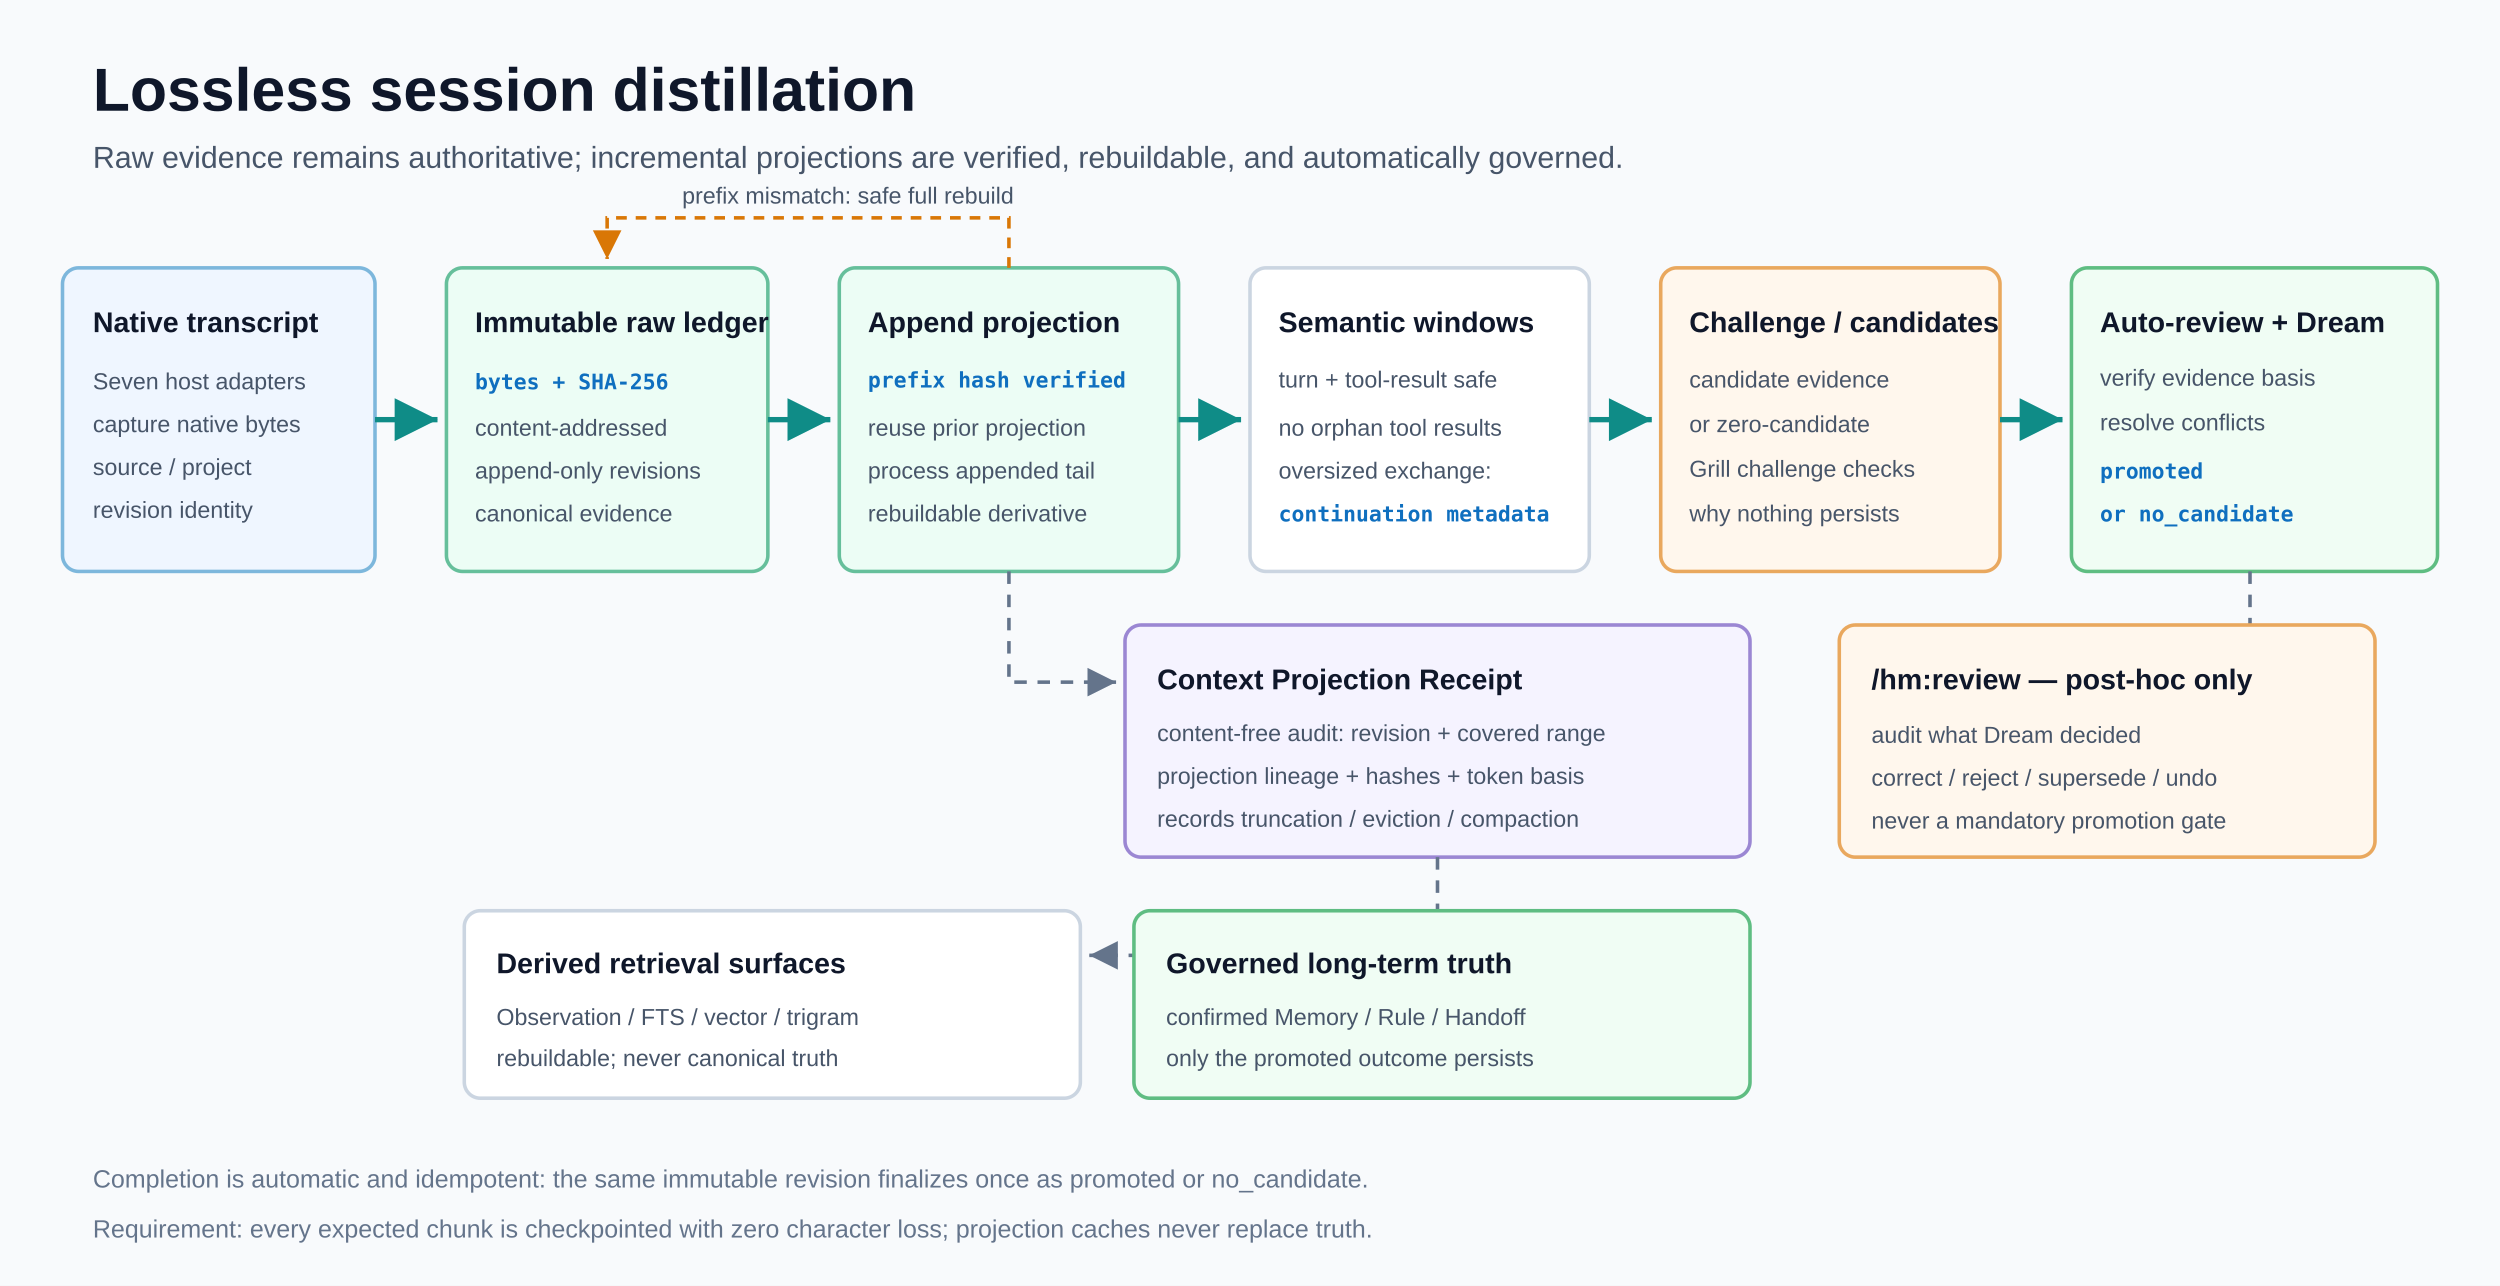
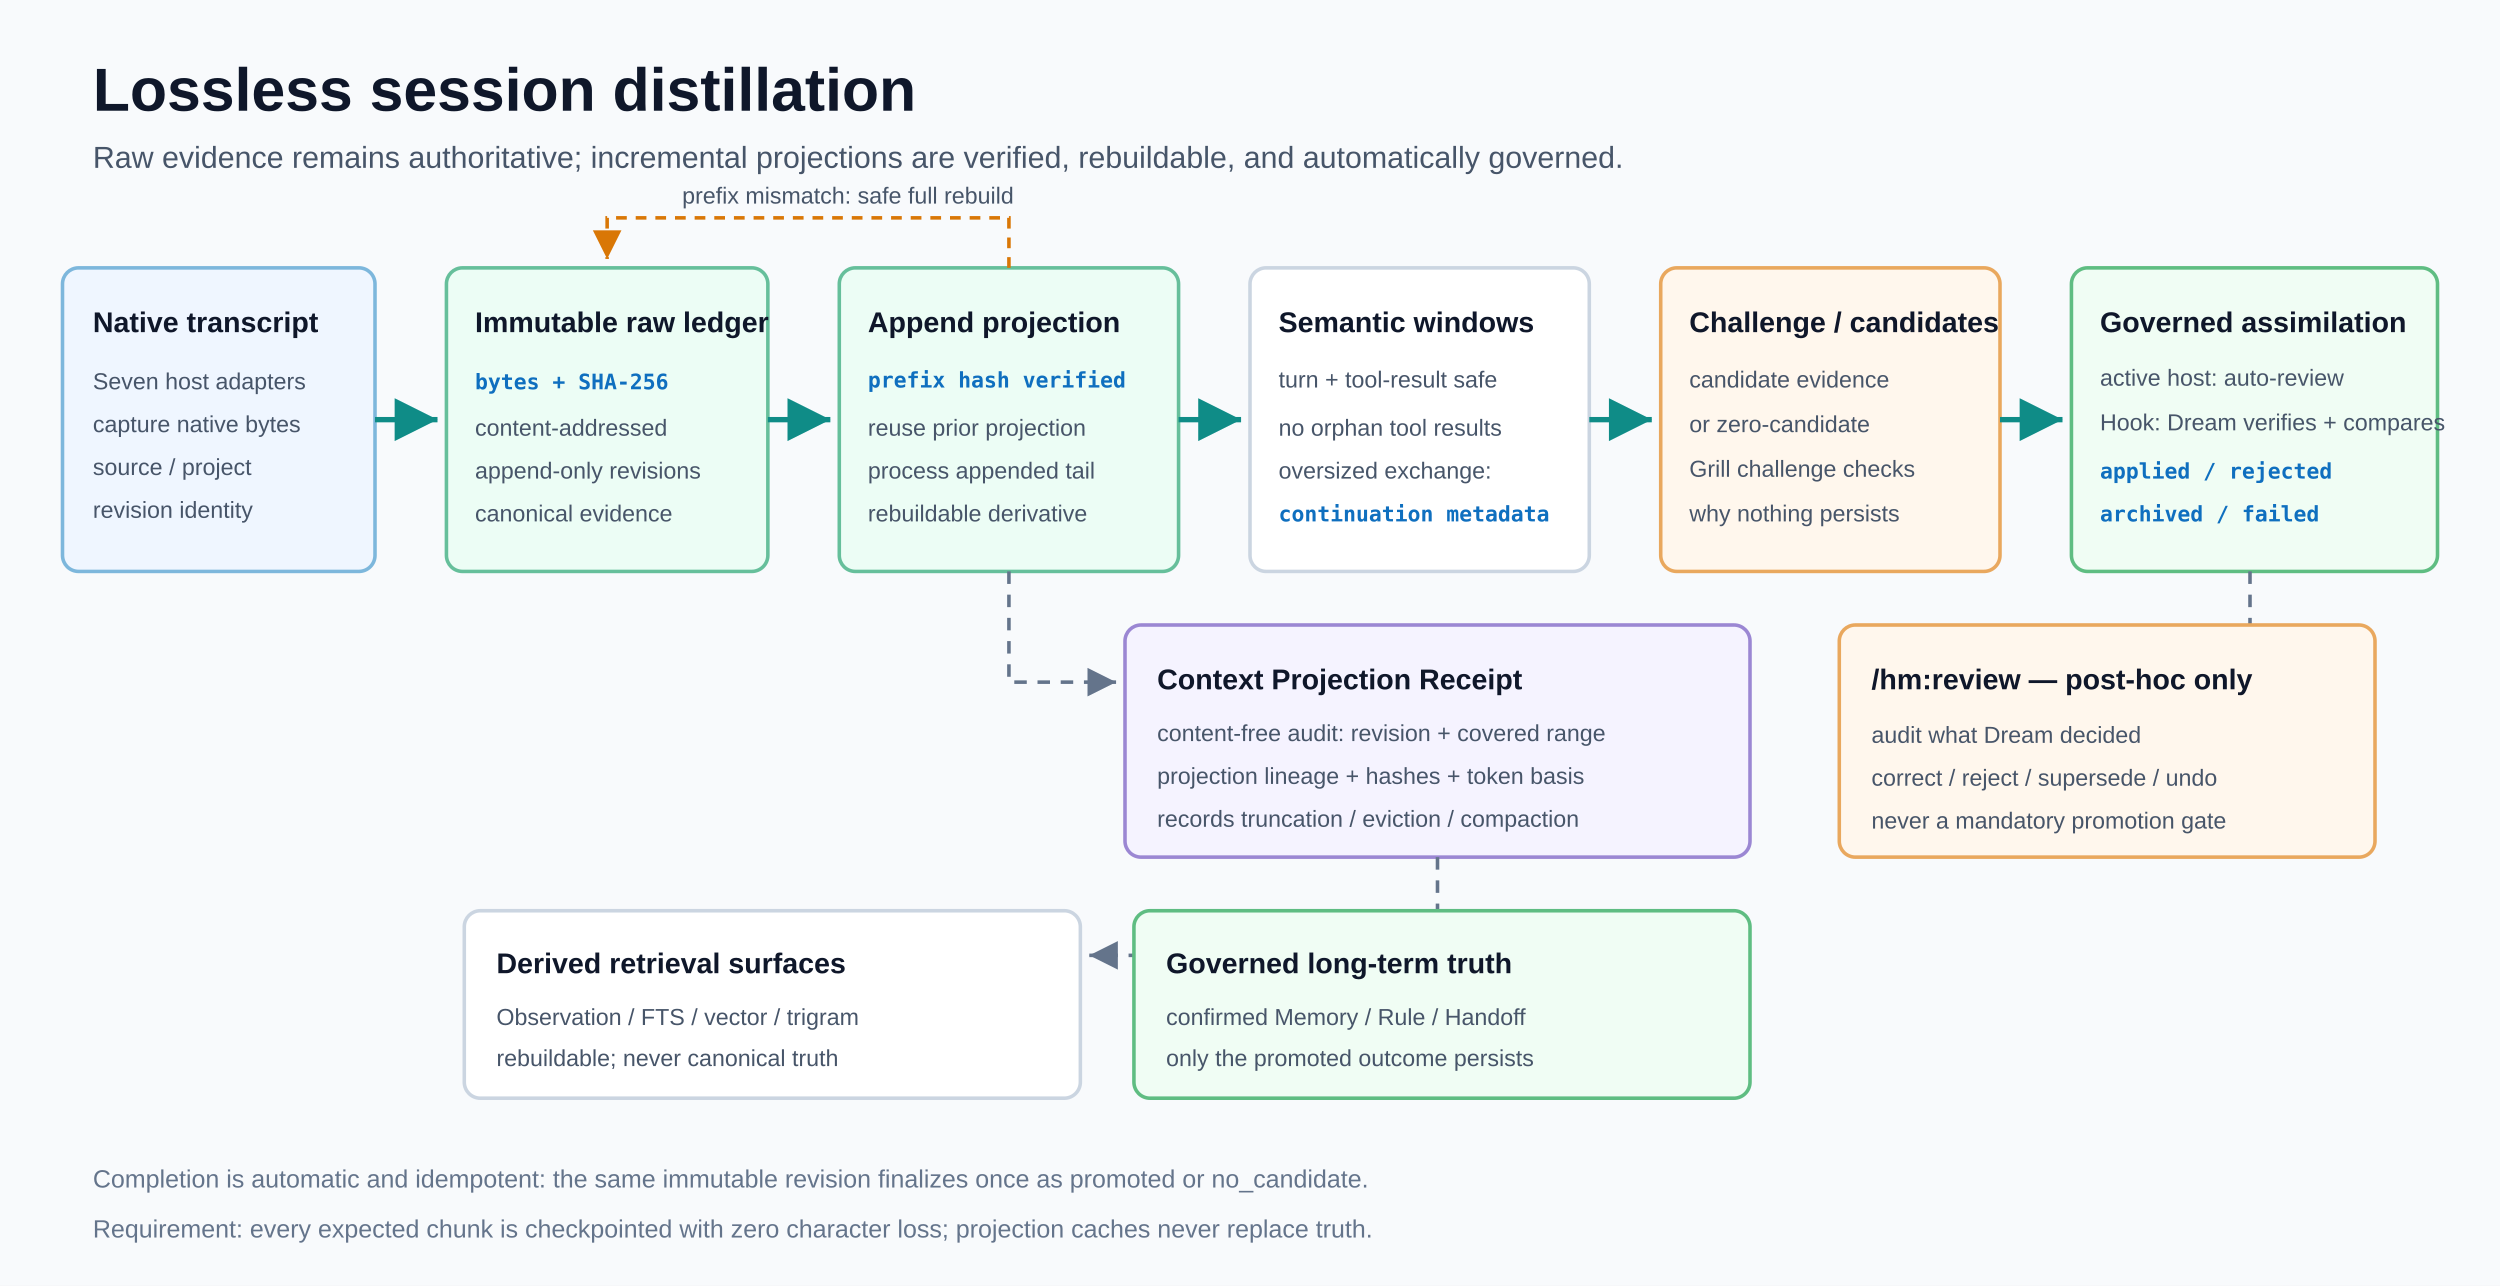
<svg xmlns="http://www.w3.org/2000/svg" width="1400" height="720" viewBox="0 0 1400 720" role="img" aria-labelledby="title desc">
  <defs>
    <style>
      .bg { fill: #f8fafc; }
      .title { font: 700 34px "Segoe UI", Arial, sans-serif; fill: #0f172a; }
      .subtitle { font: 400 17px "Segoe UI", Arial, sans-serif; fill: #475569; }
      .card { fill: #ffffff; stroke: #cbd5e1; stroke-width: 2; }
      .source { fill: #eff6ff; stroke: #7db7dc; stroke-width: 2; }
      .ledger { fill: #ecfdf5; stroke: #66bf9b; stroke-width: 2; }
      .review { fill: #fff7ed; stroke: #e9a85e; stroke-width: 2; }
      .truth { fill: #f0fdf4; stroke: #5fbd82; stroke-width: 2; }
      .receipt { fill: #f5f3ff; stroke: #9b87d3; stroke-width: 2; }
      .label { font: 700 16px "Segoe UI", Arial, sans-serif; fill: #0f172a; }
      .body { font: 400 13px "Segoe UI", Arial, sans-serif; fill: #475569; }
      .code { font: 600 12px "Cascadia Mono", Consolas, monospace; fill: #0f6fbf; }
      .note { font: 400 14px "Segoe UI", Arial, sans-serif; fill: #64748b; }
      .arrow { fill: none; stroke: #0f8c87; stroke-width: 3; marker-end: url(#arrow); }
      .branch { fill: none; stroke: #64748b; stroke-width: 2; stroke-dasharray: 7 6; marker-end: url(#grayArrow); }
      .fallback { fill: none; stroke: #d97706; stroke-width: 2; stroke-dasharray: 6 5; marker-end: url(#amberArrow); }
    </style>
    <marker id="arrow" markerWidth="12" markerHeight="12" refX="10" refY="6" orient="auto">
      <path d="M2,2 L10,6 L2,10 Z" fill="#0f8c87" />
    </marker>
    <marker id="grayArrow" markerWidth="12" markerHeight="12" refX="10" refY="6" orient="auto">
      <path d="M2,2 L10,6 L2,10 Z" fill="#64748b" />
    </marker>
    <marker id="amberArrow" markerWidth="12" markerHeight="12" refX="10" refY="6" orient="auto">
      <path d="M2,2 L10,6 L2,10 Z" fill="#d97706" />
    </marker>
  </defs>
  <rect class="bg" width="1400" height="720" />
  <text class="title" x="52" y="62">Lossless session distillation</text>
  <text class="subtitle" x="52" y="94">Raw evidence remains authoritative; incremental projections are verified, rebuildable, and automatically governed.</text>
  <g transform="translate(35 150)">
    <rect class="source" width="175" height="170" rx="9" />
    <text class="label" x="17" y="36">Native transcript</text>
    <text class="body" x="17" y="68">Seven host adapters</text>
    <text class="body" x="17" y="92">capture native bytes</text>
    <text class="body" x="17" y="116">source / project</text>
    <text class="body" x="17" y="140">revision identity</text>
  </g>
  <path class="arrow" d="M210 235 H245" />
  <g transform="translate(250 150)">
    <rect class="ledger" width="180" height="170" rx="9" />
    <text class="label" x="16" y="36">Immutable raw ledger</text>
    <text class="code" x="16" y="68">bytes + SHA-256</text>
    <text class="body" x="16" y="94">content-addressed</text>
    <text class="body" x="16" y="118">append-only revisions</text>
    <text class="body" x="16" y="142">canonical evidence</text>
  </g>
  <path class="arrow" d="M430 235 H465" />
  <g transform="translate(470 150)">
    <rect class="ledger" width="190" height="170" rx="9" />
    <text class="label" x="16" y="36">Append projection</text>
    <text class="code" x="16" y="67">prefix hash verified</text>
    <text class="body" x="16" y="94">reuse prior projection</text>
    <text class="body" x="16" y="118">process appended tail</text>
    <text class="body" x="16" y="142">rebuildable derivative</text>
  </g>
  <path class="arrow" d="M660 235 H695" />
  <g transform="translate(700 150)">
    <rect class="card" width="190" height="170" rx="9" />
    <text class="label" x="16" y="36">Semantic windows</text>
    <text class="body" x="16" y="67">turn + tool-result safe</text>
    <text class="body" x="16" y="94">no orphan tool results</text>
    <text class="body" x="16" y="118">oversized exchange:</text>
    <text class="code" x="16" y="142">continuation metadata</text>
  </g>
  <path class="arrow" d="M890 235 H925" />
  <g transform="translate(930 150)">
    <rect class="review" width="190" height="170" rx="9" />
    <text class="label" x="16" y="36">Challenge / candidates</text>
    <text class="body" x="16" y="67">candidate evidence</text>
    <text class="body" x="16" y="92">or zero-candidate</text>
    <text class="body" x="16" y="117">Grill challenge checks</text>
    <text class="body" x="16" y="142">why nothing persists</text>
  </g>
  <path class="arrow" d="M1120 235 H1155" />
  <g transform="translate(1160 150)">
    <rect class="truth" width="205" height="170" rx="9" />
-     <text class="label" x="16" y="36">Auto-review + Dream</text>
-     <text class="body" x="16" y="66">verify evidence basis</text>
-     <text class="body" x="16" y="91">resolve conflicts</text>
-     <text class="code" x="16" y="118">promoted</text>
-     <text class="code" x="16" y="142">or no_candidate</text>
+     <text class="label" x="16" y="36">Governed assimilation</text>
+     <text class="body" x="16" y="66">active host: auto-review</text>
+     <text class="body" x="16" y="91">Hook: Dream verifies + compares</text>
+     <text class="code" x="16" y="118">applied / rejected</text>
+     <text class="code" x="16" y="142">archived / failed</text>
  </g>
  <path class="fallback" d="M565 150 V122 H340 V145" />
  <text class="body" x="382" y="114" fill="#b45309">prefix mismatch: safe full rebuild</text>
  <path class="branch" d="M565 320 V382 H625" />
  <g transform="translate(630 350)">
    <rect class="receipt" width="350" height="130" rx="9" />
    <text class="label" x="18" y="36">Context Projection Receipt</text>
    <text class="body" x="18" y="65">content-free audit: revision + covered range</text>
    <text class="body" x="18" y="89">projection lineage + hashes + token basis</text>
    <text class="body" x="18" y="113">records truncation / eviction / compaction</text>
  </g>
  <path class="branch" d="M1260 320 V405 H1110" />
  <g transform="translate(1030 350)">
    <rect class="review" width="300" height="130" rx="9" />
    <text class="label" x="18" y="36">/hm:review — post-hoc only</text>
    <text class="body" x="18" y="66">audit what Dream decided</text>
    <text class="body" x="18" y="90">correct / reject / supersede / undo</text>
    <text class="body" x="18" y="114">never a mandatory promotion gate</text>
  </g>
  <path class="branch" d="M805 480 V535 H610" />
  <g transform="translate(260 510)">
    <rect class="card" width="345" height="105" rx="9" />
    <text class="label" x="18" y="35">Derived retrieval surfaces</text>
    <text class="body" x="18" y="64">Observation / FTS / vector / trigram</text>
    <text class="body" x="18" y="87">rebuildable; never canonical truth</text>
  </g>
  <g transform="translate(635 510)">
    <rect class="truth" width="345" height="105" rx="9" />
    <text class="label" x="18" y="35">Governed long-term truth</text>
    <text class="body" x="18" y="64">confirmed Memory / Rule / Handoff</text>
    <text class="body" x="18" y="87">only the promoted outcome persists</text>
  </g>
  <text class="note" x="52" y="665">Completion is automatic and idempotent: the same immutable revision finalizes once as promoted or no_candidate.</text>
  <text class="note" x="52" y="693">Requirement: every expected chunk is checkpointed with zero character loss; projection caches never replace truth.</text>
</svg>
